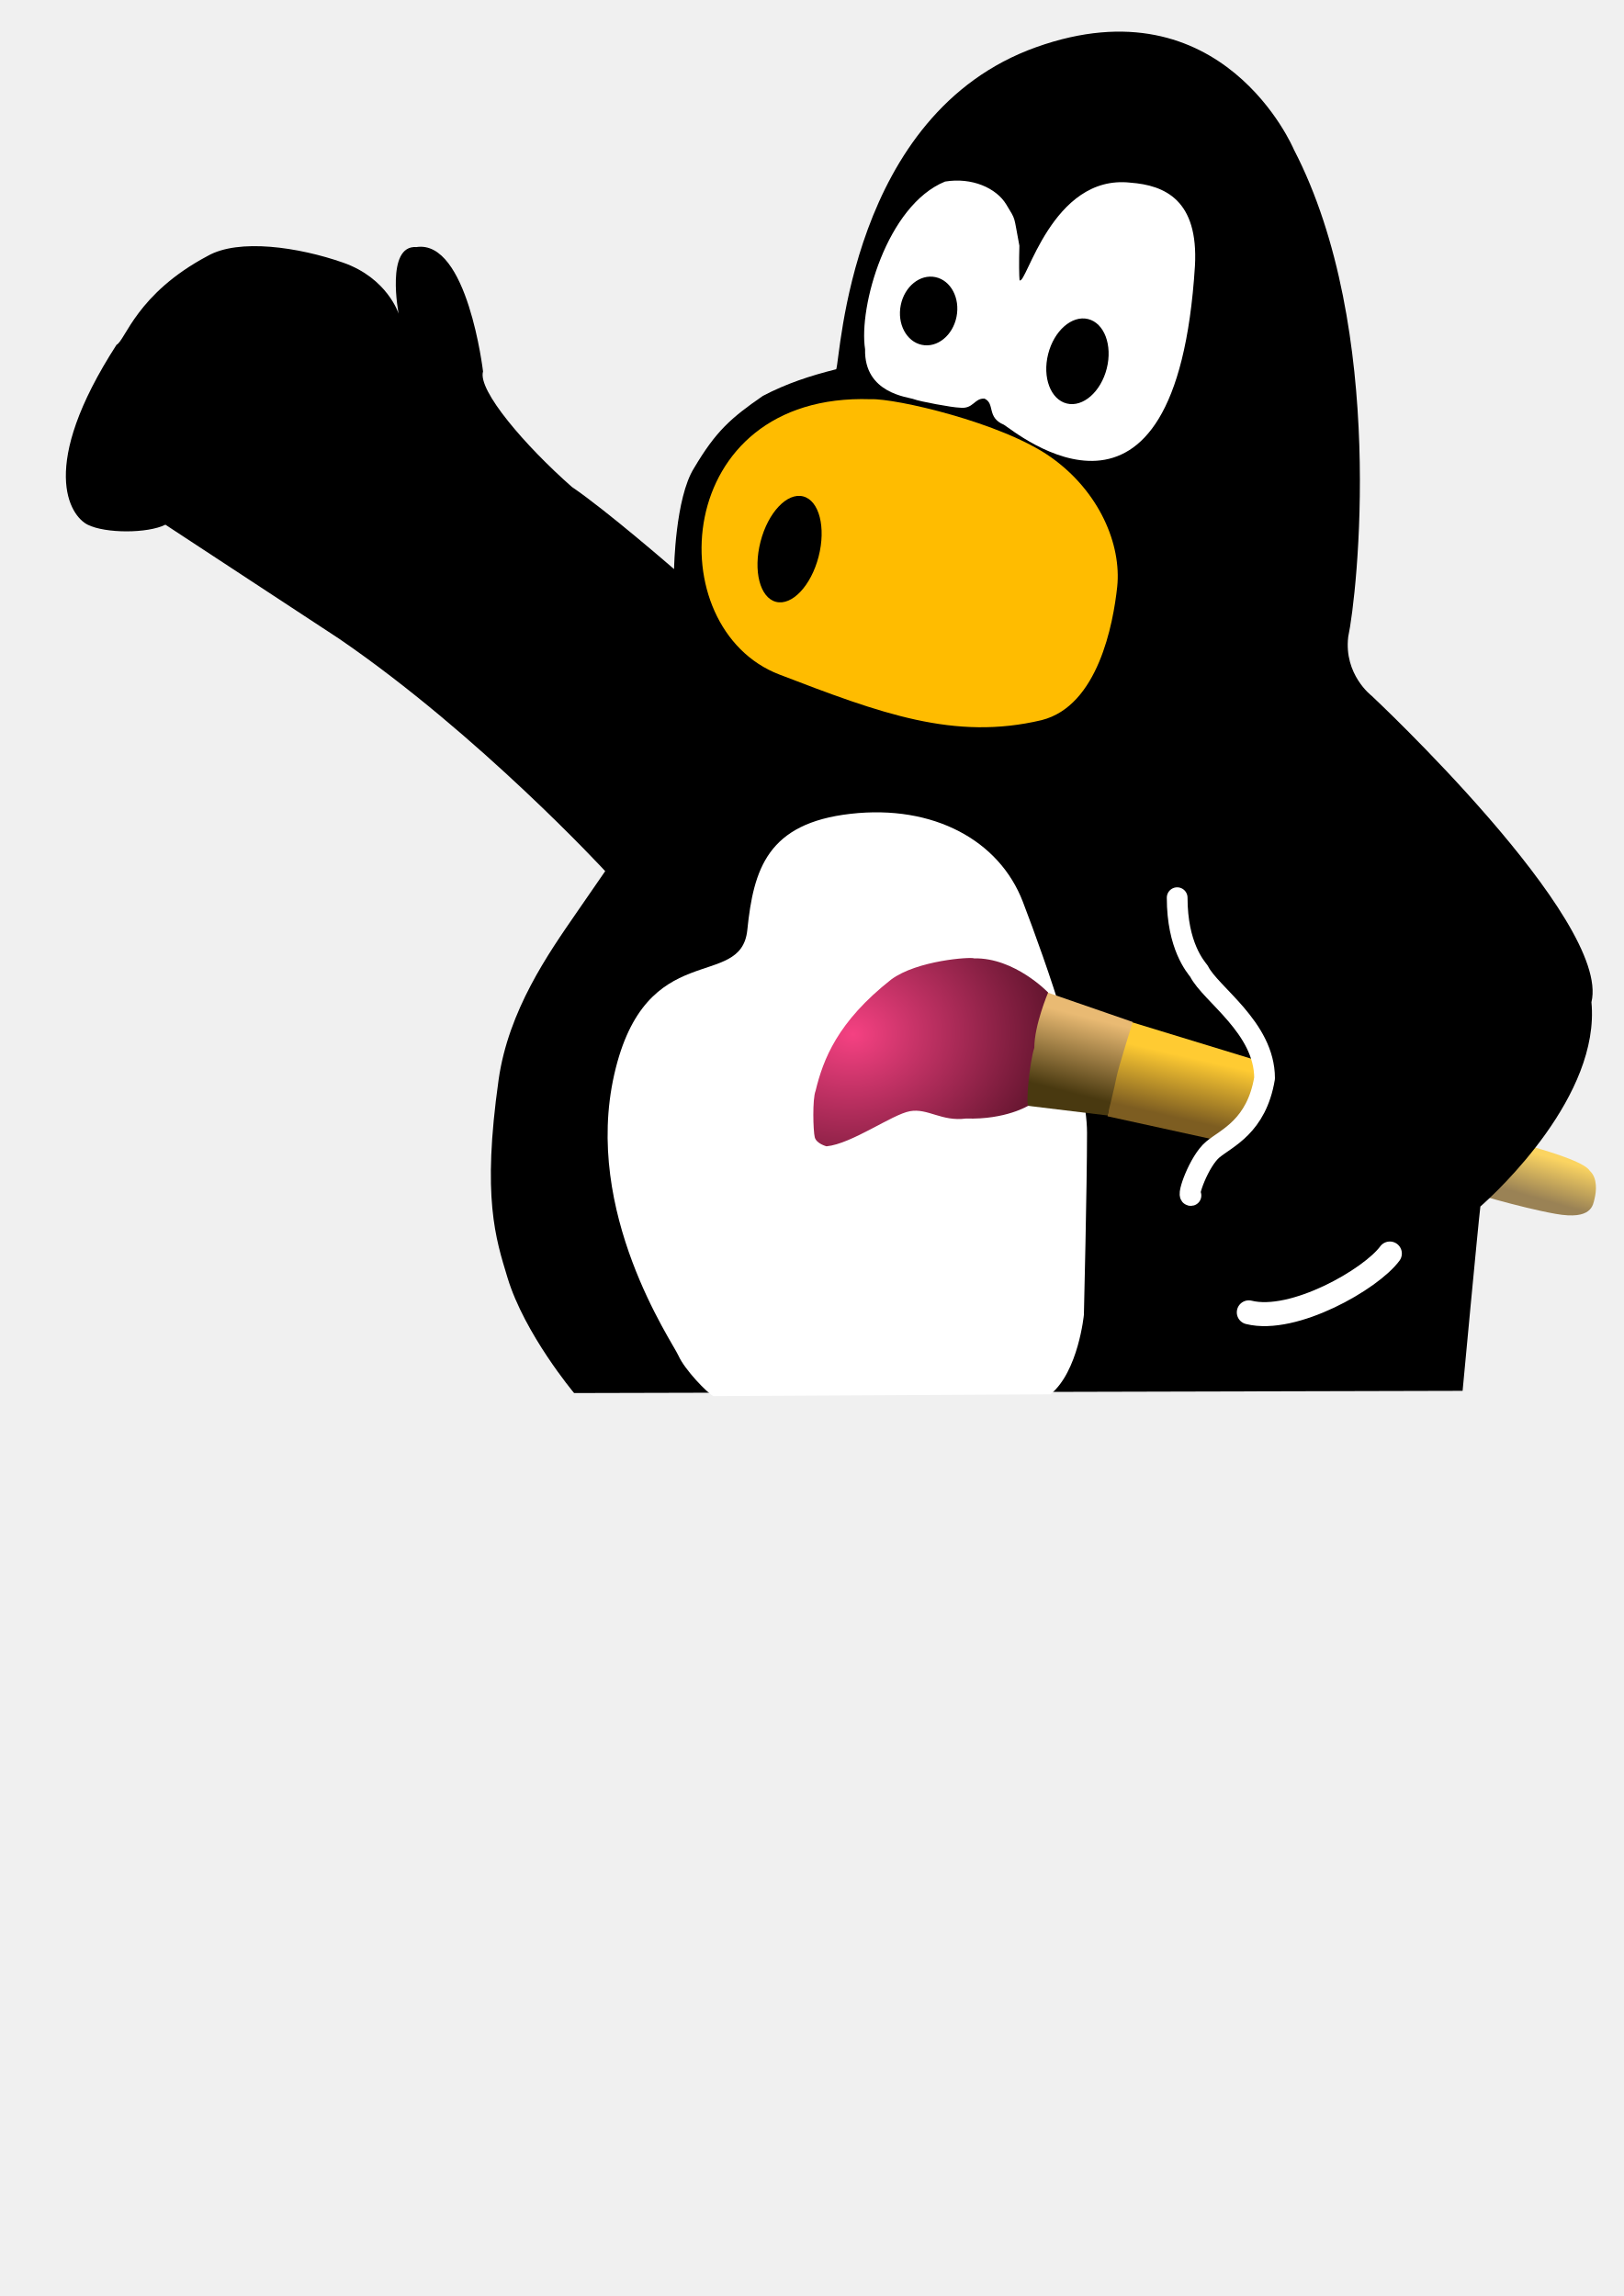
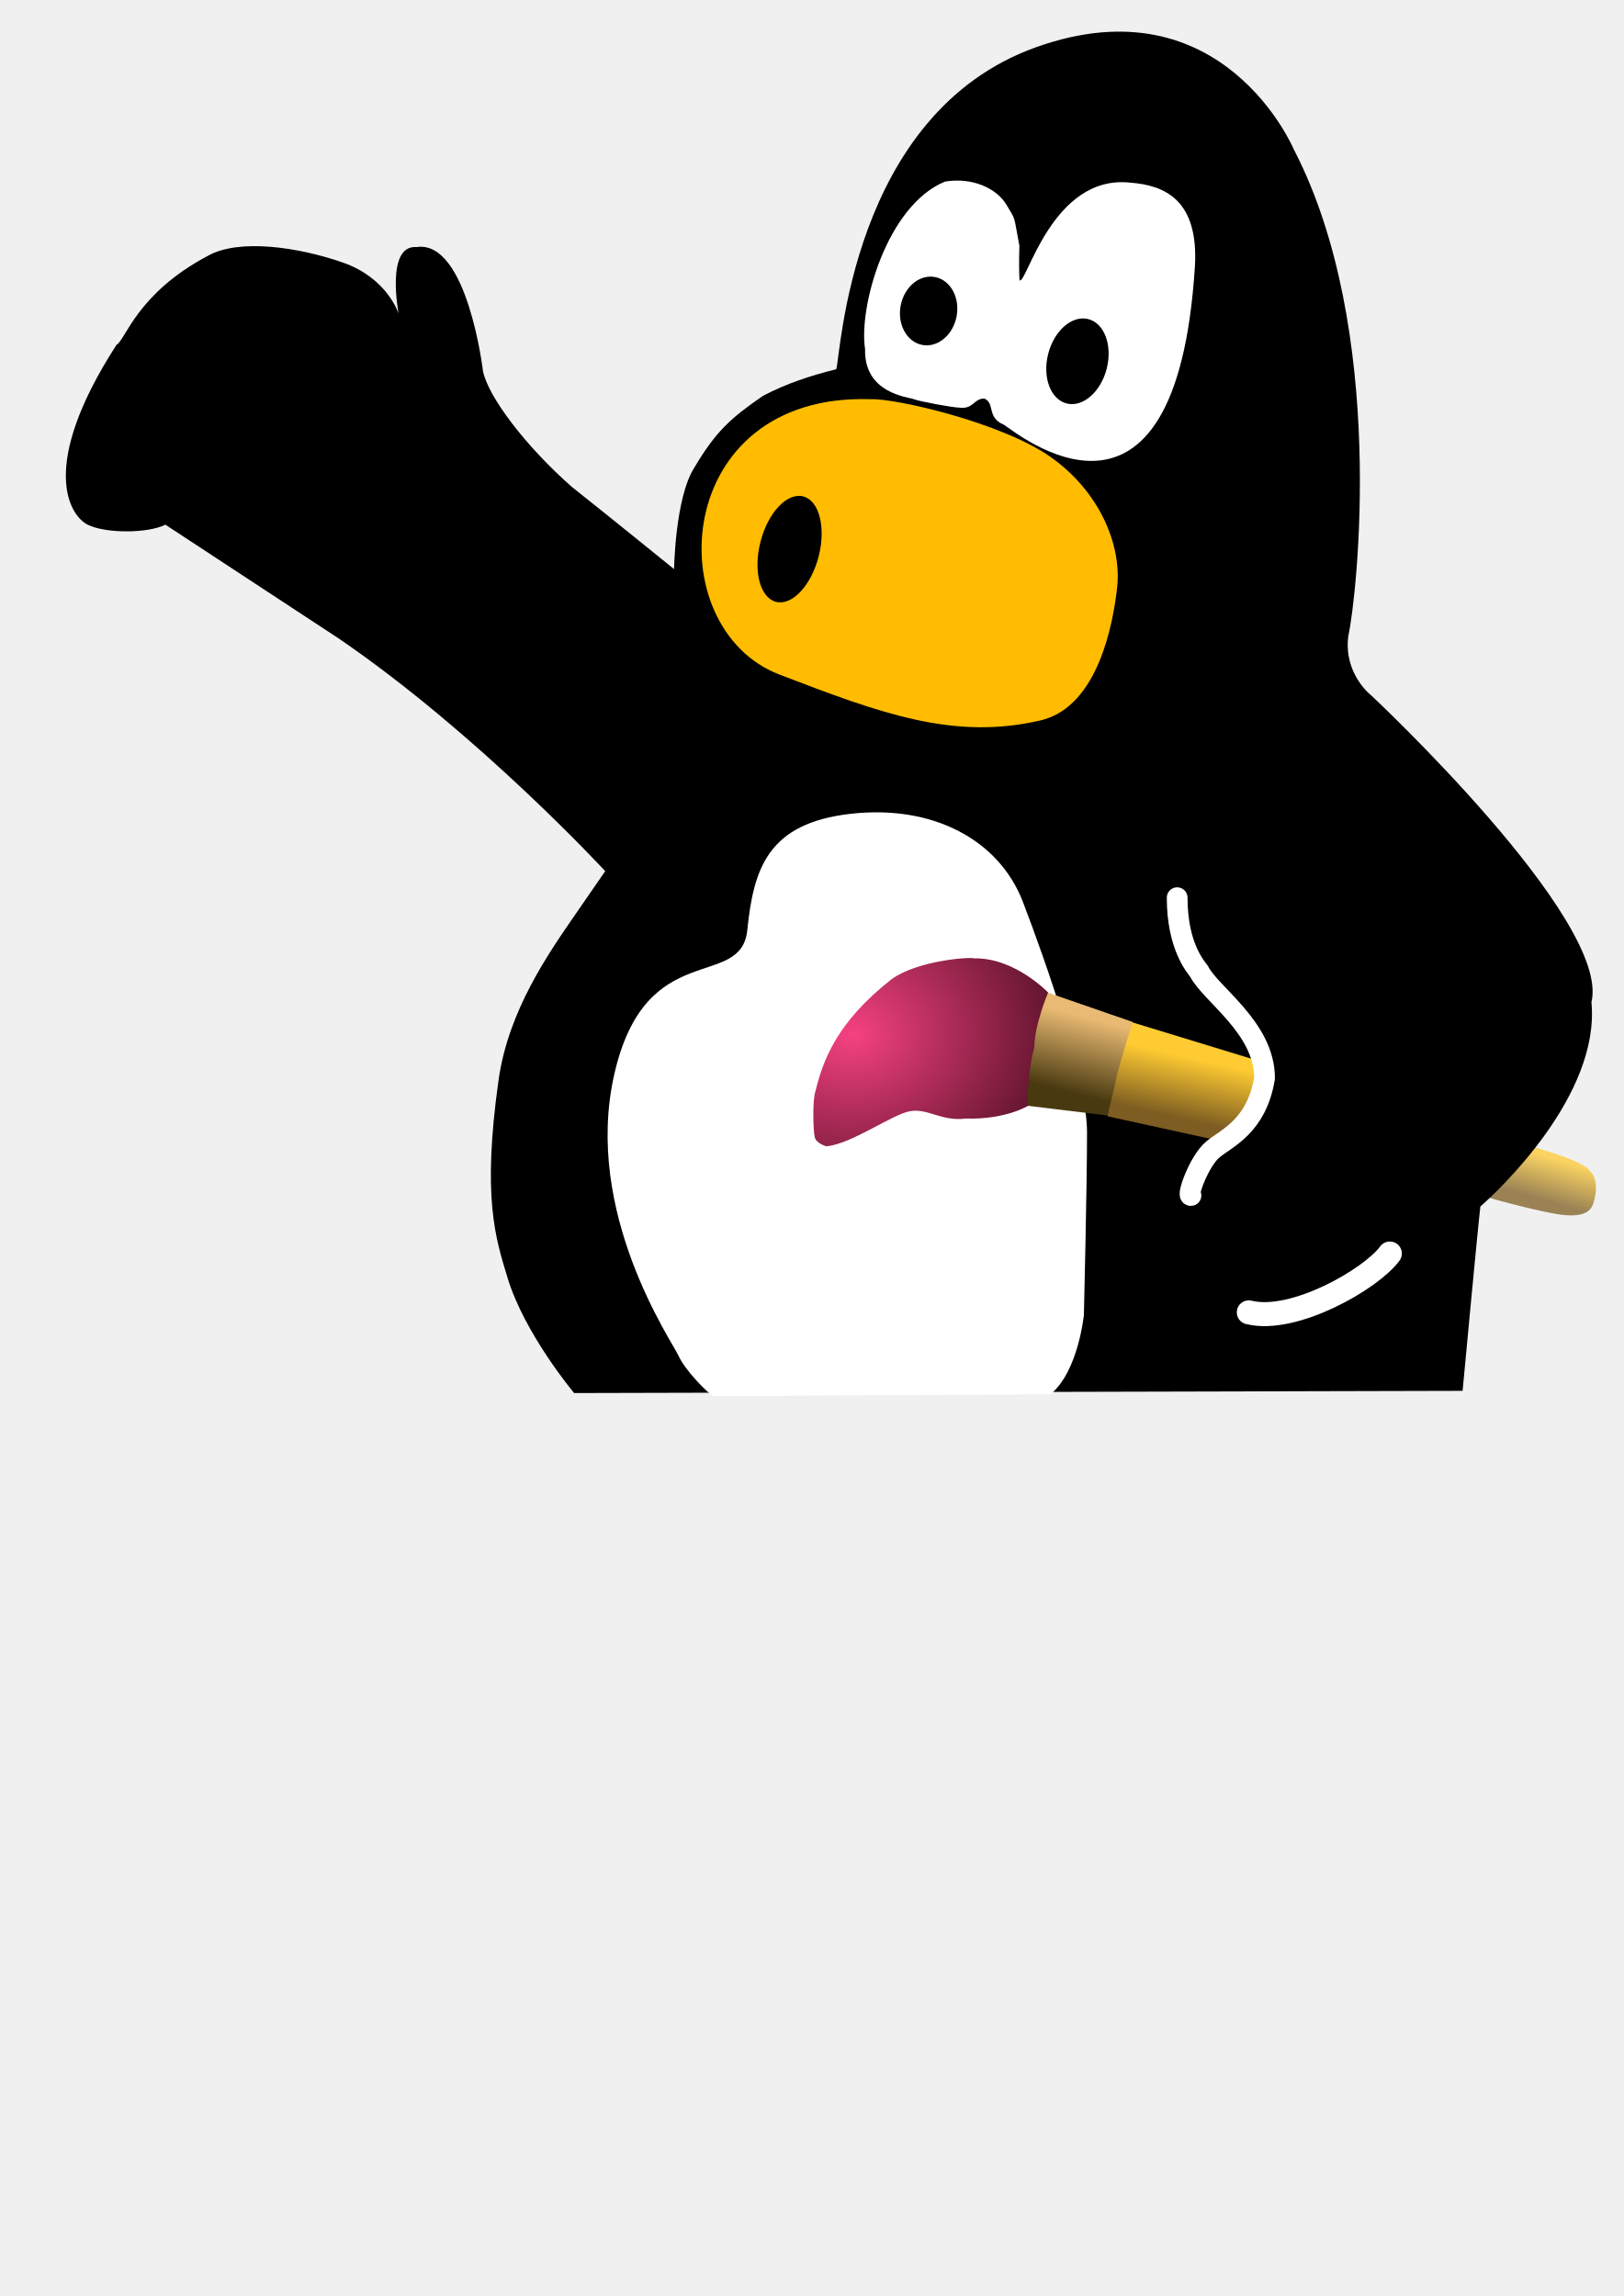
<svg xmlns="http://www.w3.org/2000/svg" xmlns:xlink="http://www.w3.org/1999/xlink" version="1.0" x="0" y="0" width="744.094" height="1052.362" id="svg827">
  <defs id="defs829">
    <linearGradient id="linearGradient888">
      <stop style="stop-color:#ffe06c;stop-opacity:1;" offset="0" id="stop889" />
      <stop style="stop-color:#dea400;stop-opacity:1;" offset="1" id="stop890" />
    </linearGradient>
    <linearGradient id="linearGradient882">
      <stop style="stop-color:#f54182;stop-opacity:1;" offset="0" id="stop883" />
      <stop style="stop-color:#350714;stop-opacity:1;" offset="1" id="stop884" />
    </linearGradient>
    <linearGradient id="linearGradient869">
      <stop style="stop-color:#ffcb7e;stop-opacity:1;" offset="0" id="stop870" />
      <stop style="stop-color:#6a5318;stop-opacity:1;" offset="1" id="stop871" />
    </linearGradient>
    <linearGradient id="linearGradient842">
      <stop style="stop-color:#e9ba73;stop-opacity:1;" offset="0" id="stop843" />
      <stop style="stop-color:#493910;stop-opacity:1;" offset="1" id="stop844" />
    </linearGradient>
    <linearGradient id="linearGradient837">
      <stop style="stop-color:#7d5d21;stop-opacity:1;" offset="0" id="stop838" />
      <stop style="stop-color:#ffcb32;stop-opacity:1;" offset="1" id="stop839" />
    </linearGradient>
    <radialGradient cx="0.119" cy="0.383" r="1.175" fx="0.169" fy="0.406" id="radialGradient840" xlink:href="#linearGradient882" />
    <radialGradient cx="0.349" cy="0.445" r="0.57" fx="0.349" fy="0.445" id="radialGradient841" xlink:href="#linearGradient888" spreadMethod="pad" />
    <linearGradient x1="0.679" y1="0.227" x2="0.545" y2="0.844" id="linearGradient845" xlink:href="#linearGradient842" />
    <linearGradient x1="0.451" y1="0.805" x2="0.593" y2="0.312" id="linearGradient864" xlink:href="#linearGradient837" />
    <linearGradient x1="0" y1="0.5" x2="0.241" y2="0.016" id="linearGradient874" xlink:href="#linearGradient837" />
    <linearGradient x1="0.278" y1="0.695" x2="0.424" y2="0.961" id="linearGradient880" xlink:href="#linearGradient882" />
    <linearGradient x1="0.525" y1="0.578" x2="0.506" y2="0.789" id="linearGradient886" xlink:href="#linearGradient882" />
  </defs>
-   <path d="M 437.2 216.644 L 437.2 216.644 C 3.7787101e+16 1052.372 439.745 175.927 444.834 167.783 C 449.924 159.64 457.049 145.389 474.863 141.826 C 492.677 138.263 496.24 149.969 504.383 162.185 C 512.526 174.4 505.401 189.669 505.401 189.669 C 505.401 189.669 506.928 193.231 507.946 190.687 C 508.964 188.142 513.544 157.604 531.358 150.478 C 549.172 143.353 550.699 141.826 566.477 146.916 C 582.255 152.005 589.38 184.07 589.889 190.178 C 590.398 196.285 587.853 244.637 557.824 267.031 C 527.795 289.426 516.598 264.995 519.652 266.013 C 522.706 267.031 495.731 254.307 497.258 252.271 C 498.784 250.235 491.659 240.056 492.168 242.092 C 492.677 244.128 483.516 240.565 485.551 245.655 C 487.587 250.744 462.648 241.583 459.594 242.601 C 456.54 243.619 440.763 235.984 440.254 232.422 C 439.745 228.859 437.2 216.644 437.2 216.644 z " style="font-size:12;fill:#d1a3c7;fill-rule:evenodd;stroke:#000000;stroke-width:1pt;" id="path849" />
-   <g style="font-size:12;" id="g627">
+   <g style="font-size:12;" id="g653">
+     <path d="M 437.2 216.644 L 437.2 216.644 C 3.7787101e+16 1052.372 439.745 175.927 444.834 167.783 C 449.924 159.64 457.049 145.389 474.863 141.826 C 492.677 138.263 496.24 149.969 504.383 162.185 C 512.526 174.4 505.401 189.669 505.401 189.669 C 505.401 189.669 506.928 193.231 507.946 190.687 C 508.964 188.142 513.544 157.604 531.358 150.478 C 549.172 143.353 550.699 141.826 566.477 146.916 C 582.255 152.005 589.38 184.07 589.889 190.178 C 590.398 196.285 587.853 244.637 557.824 267.031 C 527.795 289.426 516.598 264.995 519.652 266.013 C 522.706 267.031 495.731 254.307 497.258 252.271 C 498.784 250.235 491.659 240.056 492.168 242.092 C 492.677 244.128 483.516 240.565 485.551 245.655 C 487.587 250.744 462.648 241.583 459.594 242.601 C 456.54 243.619 440.763 235.984 440.254 232.422 C 439.745 228.859 437.2 216.644 437.2 216.644 z " style="fill:#d1a3c7;fill-rule:evenodd;stroke:#000000;stroke-width:1pt;" id="path849" />
    <path d="M 732.256 582.451 C 762.441 590.277 767.658 594.376 768.776 596.239 C 772.502 599.593 771.757 605.928 771.012 608.909 C 770.267 611.89 769.894 618.971 753.125 615.99 C 736.355 613.008 712.133 605.555 712.133 605.555 L 730.393 583.569 " transform="translate(-40.24615,-59.62392)" style="fill:url(#linearGradient874);fill-opacity:0.75;fill-rule:evenodd;stroke-width:1pt;" id="path875" />
-     <path d="M 303.342 698.123 C 303.342 698.123 280.616 671.03 272.805 645.191 C 267.383 627.26 261.101 608.616 268.733 554.596 C 273.243 522.673 291.666 496.491 304.323 478.144 L 317.593 458.91 C 317.593 458.91 259.855 396.314 195.566 352.326 L 116.044 300.114 C 107.9 304.185 88.56 304.185 80.416 300.114 C 72.273 296.042 57.513 273.648 93.649 217.662 C 97.721 215.626 102.811 194.249 135.384 176.945 C 149.635 168.801 177.119 172.873 197.478 179.998 C 217.836 187.124 222.926 203.411 222.926 203.411 C 222.926 203.411 216.819 171.855 231.07 172.873 C 254.482 169.31 261.607 229.877 261.607 229.877 C 259.063 238.529 280.948 263.977 302.324 282.809 C 318.102 293.497 349.149 320.472 349.149 320.472 C 349.149 320.472 349.658 287.899 358.31 274.157 C 368.293 257.312 375.106 251.253 389.866 241.074 C 400.554 235.475 411.243 231.913 423.458 228.859 C 425.494 223.769 429.565 111.797 515.071 81.259 C 600.577 50.722 633.151 128.084 633.151 128.084 C 675.904 210.536 662.162 332.687 658.09 351.519 C 656.054 368.824 668.778 378.494 668.778 378.494 C 668.778 378.494 778.715 481.305 769.553 518.968 C 773.625 561.721 726.8 605.492 718.657 612.617 C 717.639 620.761 710.513 697.105 710.513 697.105 L 303.342 698.123 z " transform="translate(-40.24615,-59.62392)" style="fill-rule:evenodd;stroke-width:1pt;" id="path846" />
+     <path d="M 303.342 698.123 C 303.342 698.123 280.616 671.03 272.805 645.191 C 267.383 627.26 261.101 608.616 268.733 554.596 C 273.243 522.673 291.666 496.491 304.323 478.144 L 317.593 458.91 C 317.593 458.91 259.855 396.314 195.566 352.326 L 116.044 300.114 C 107.9 304.185 88.56 304.185 80.416 300.114 C 72.273 296.042 57.513 273.648 93.649 217.662 C 97.721 215.626 102.811 194.249 135.384 176.945 C 149.635 168.801 177.119 172.873 197.478 179.998 C 217.836 187.124 222.926 203.411 222.926 203.411 C 222.926 203.411 216.819 171.855 231.07 172.873 C 254.482 169.31 261.607 229.877 261.607 229.877 C 264.101 241.588 280.948 263.977 302.324 282.809 C 318.102 295.297 349.149 320.472 349.149 320.472 C 349.149 320.472 349.658 287.899 358.31 274.157 C 368.293 257.312 375.106 251.253 389.866 241.074 C 400.554 235.475 411.243 231.913 423.458 228.859 C 425.494 223.769 429.565 111.797 515.071 81.259 C 600.577 50.722 633.151 128.084 633.151 128.084 C 675.904 210.536 662.162 332.687 658.09 351.519 C 656.054 368.824 668.778 378.494 668.778 378.494 C 668.778 378.494 778.715 481.305 769.553 518.968 C 773.625 561.721 726.8 605.492 718.657 612.617 C 717.639 620.761 710.513 697.105 710.513 697.105 L 303.342 698.123 z " transform="translate(-40.24615,-59.62392)" style="fill-rule:evenodd;stroke-width:1pt;" id="path846" />
    <path d="M 473.336 142.844 C 485.551 140.808 496.84 145.753 501.42 153.387 C 506.001 161.021 504.629 157.831 507.401 172.256 C 507.173 179.825 507.282 186.261 507.473 188.07 C 510.455 190.874 522.197 139.281 558.333 143.353 C 573.998 144.546 589.54 151.249 587.853 181.525 C 579.201 319.454 505.481 257.406 500.301 254.298 C 492.264 250.944 496.395 244.58 491.391 242.318 C 486.554 242.137 486.412 247.244 480.029 246.471 C 476.694 246.425 461.63 243.619 459.085 242.601 C 456.54 241.583 436.182 240.056 436.691 219.697 C 433.637 200.357 446.589 153.76 473.336 142.844 z " transform="translate(-40.24615,-59.62392)" style="fill:#ffffff;fill-rule:evenodd;stroke-width:1pt;" id="path853" />
    <path d="M 482.954 202.721 C 482.954 194.283 477.198 187.443 470.097 187.443 C 462.997 187.443 457.241 194.283 457.241 202.721 C 457.241 211.159 462.997 218 470.097 218 C 477.198 218 482.954 211.159 482.954 202.721 L 482.954 202.721 z " transform="matrix(-0.993474,-0.209364,0.204835,-1.015442,851.0699,446.8114)" style="fill-rule:evenodd;stroke-width:1pt;" id="path876" />
    <path d="M 439.236 242.601 C 450.433 242.092 499.293 253.289 521.688 269.067 C 544.082 284.845 554.262 309.275 552.226 328.616 C 550.4 345.505 543.485 383.134 517.616 389.691 C 477.627 399.19 443.966 386.682 397.501 368.824 C 341.977 347.68 347.622 239.547 439.236 242.601 z " transform="translate(-40.24615,-59.62392)" style="fill:#ffbc00;fill-rule:evenodd;stroke-width:1pt;" id="path844" />
    <path d="M 420.404 312.838 C 420.408 299.059 414.254 287.885 406.662 287.885 C 399.07 287.885 392.916 299.059 392.92 312.838 C 392.916 326.617 399.07 337.791 406.662 337.791 C 414.254 337.791 420.408 326.617 420.404 312.838 z " transform="matrix(0.968234,0.25004,-0.25004,0.968234,46.31459,-152.8958)" style="fill-rule:evenodd;stroke-width:1pt;" id="path847" />
    <path d="M 367.216 699.535 C 364.449 698.217 354.016 687.432 351.147 680.954 C 348.277 674.476 307.382 615.454 321.731 552.113 C 336.08 488.772 379.844 513.964 382.714 485.893 C 385.584 457.821 392.041 436.947 430.066 432.629 C 468.09 428.31 498.223 444.865 508.985 472.937 C 519.746 501.008 538.4 554.272 538.4 578.745 C 538.4 603.217 536.965 662.24 536.965 662.24 C 536.965 662.24 534.44 688.219 521.655 698.695 L 367.216 699.535 z " transform="translate(-40.24615,-59.62392)" style="fill:#ffffff;fill-rule:evenodd;stroke-width:0.998pt;" id="path850" />
    <path d="M 612.536 661.134 C 633.063 666.275 668.55 645.916 677.175 634.168 " transform="translate(-40.24615,-59.62392)" style="fill:none;fill-rule:evenodd;stroke:#ffffff;stroke-width:11;stroke-linecap:round;stroke-linejoin:round;" id="path851" />
    <path d="M 558.602 528.044 L 617.108 545.932 L 614.872 564.191 L 598.848 582.451 L 547.795 571.272 L 551.149 548.167 L 558.602 528.044 z " transform="translate(-40.24615,-59.62392)" style="fill:url(#linearGradient864);fill-rule:evenodd;stroke-width:1pt;" id="path861" />
    <path d="M 579.707 471.075 C 579.707 493.209 588.139 502.695 589.72 504.803 C 594.99 515.343 619.759 530.626 619.759 553.815 C 616.07 575.949 602.368 581.219 596.044 586.489 C 589.72 591.759 583.923 608.096 586.031 607.569 " transform="translate(-40.24615,-59.62392)" style="fill:none;fill-opacity:0.75;fill-rule:evenodd;stroke:#ffffff;stroke-width:9.5;stroke-linecap:round;stroke-linejoin:round;" id="path854" />
    <path d="M 510.902 566.427 L 510.902 566.427 C 508.294 541.46 519.473 514.256 519.473 514.256 L 559.347 528.044 C 559.347 528.044 552.639 549.285 551.894 553.385 C 551.149 557.484 547.795 570.899 547.795 570.899 L 510.902 566.427 z " transform="translate(-40.24615,-59.62392)" style="fill:url(#linearGradient845);fill-rule:evenodd;stroke-width:1pt;" id="path862" />
    <path d="M 507.191 168.901 C 509.887 158.212 506.059 148.064 498.642 146.236 C 491.225 144.408 483.027 151.591 480.331 162.281 C 477.635 172.97 481.462 183.118 488.879 184.946 C 496.296 186.774 504.495 179.591 507.191 168.901 L 507.191 168.901 z " style="fill-rule:evenodd;stroke-width:1pt;" id="path877" />
    <path d="M 419.022 585.032 C 430.574 583.914 449.026 570.434 457.224 568.944 C 465.422 567.453 471.757 573.788 482.937 572.298 C 501.223 572.889 511.631 566.335 511.631 566.335 C 510.14 567.081 512.003 546.585 514.239 539.877 C 514.239 529.443 520.574 514.537 520.574 514.537 C 520.574 514.537 505.296 498.513 486.663 498.886 C 485.173 498.14 460.578 499.759 448.653 508.575 C 424.058 527.952 417.505 545.105 413.996 559.628 C 412.506 563.354 412.879 577.887 413.624 580.869 C 414.369 583.85 419.022 585.032 419.022 585.032 z " transform="translate(-40.24615,-59.62392)" style="fill:url(#radialGradient840);fill-rule:evenodd;stroke-width:1pt;" id="path885" />
  </g>
</svg>
